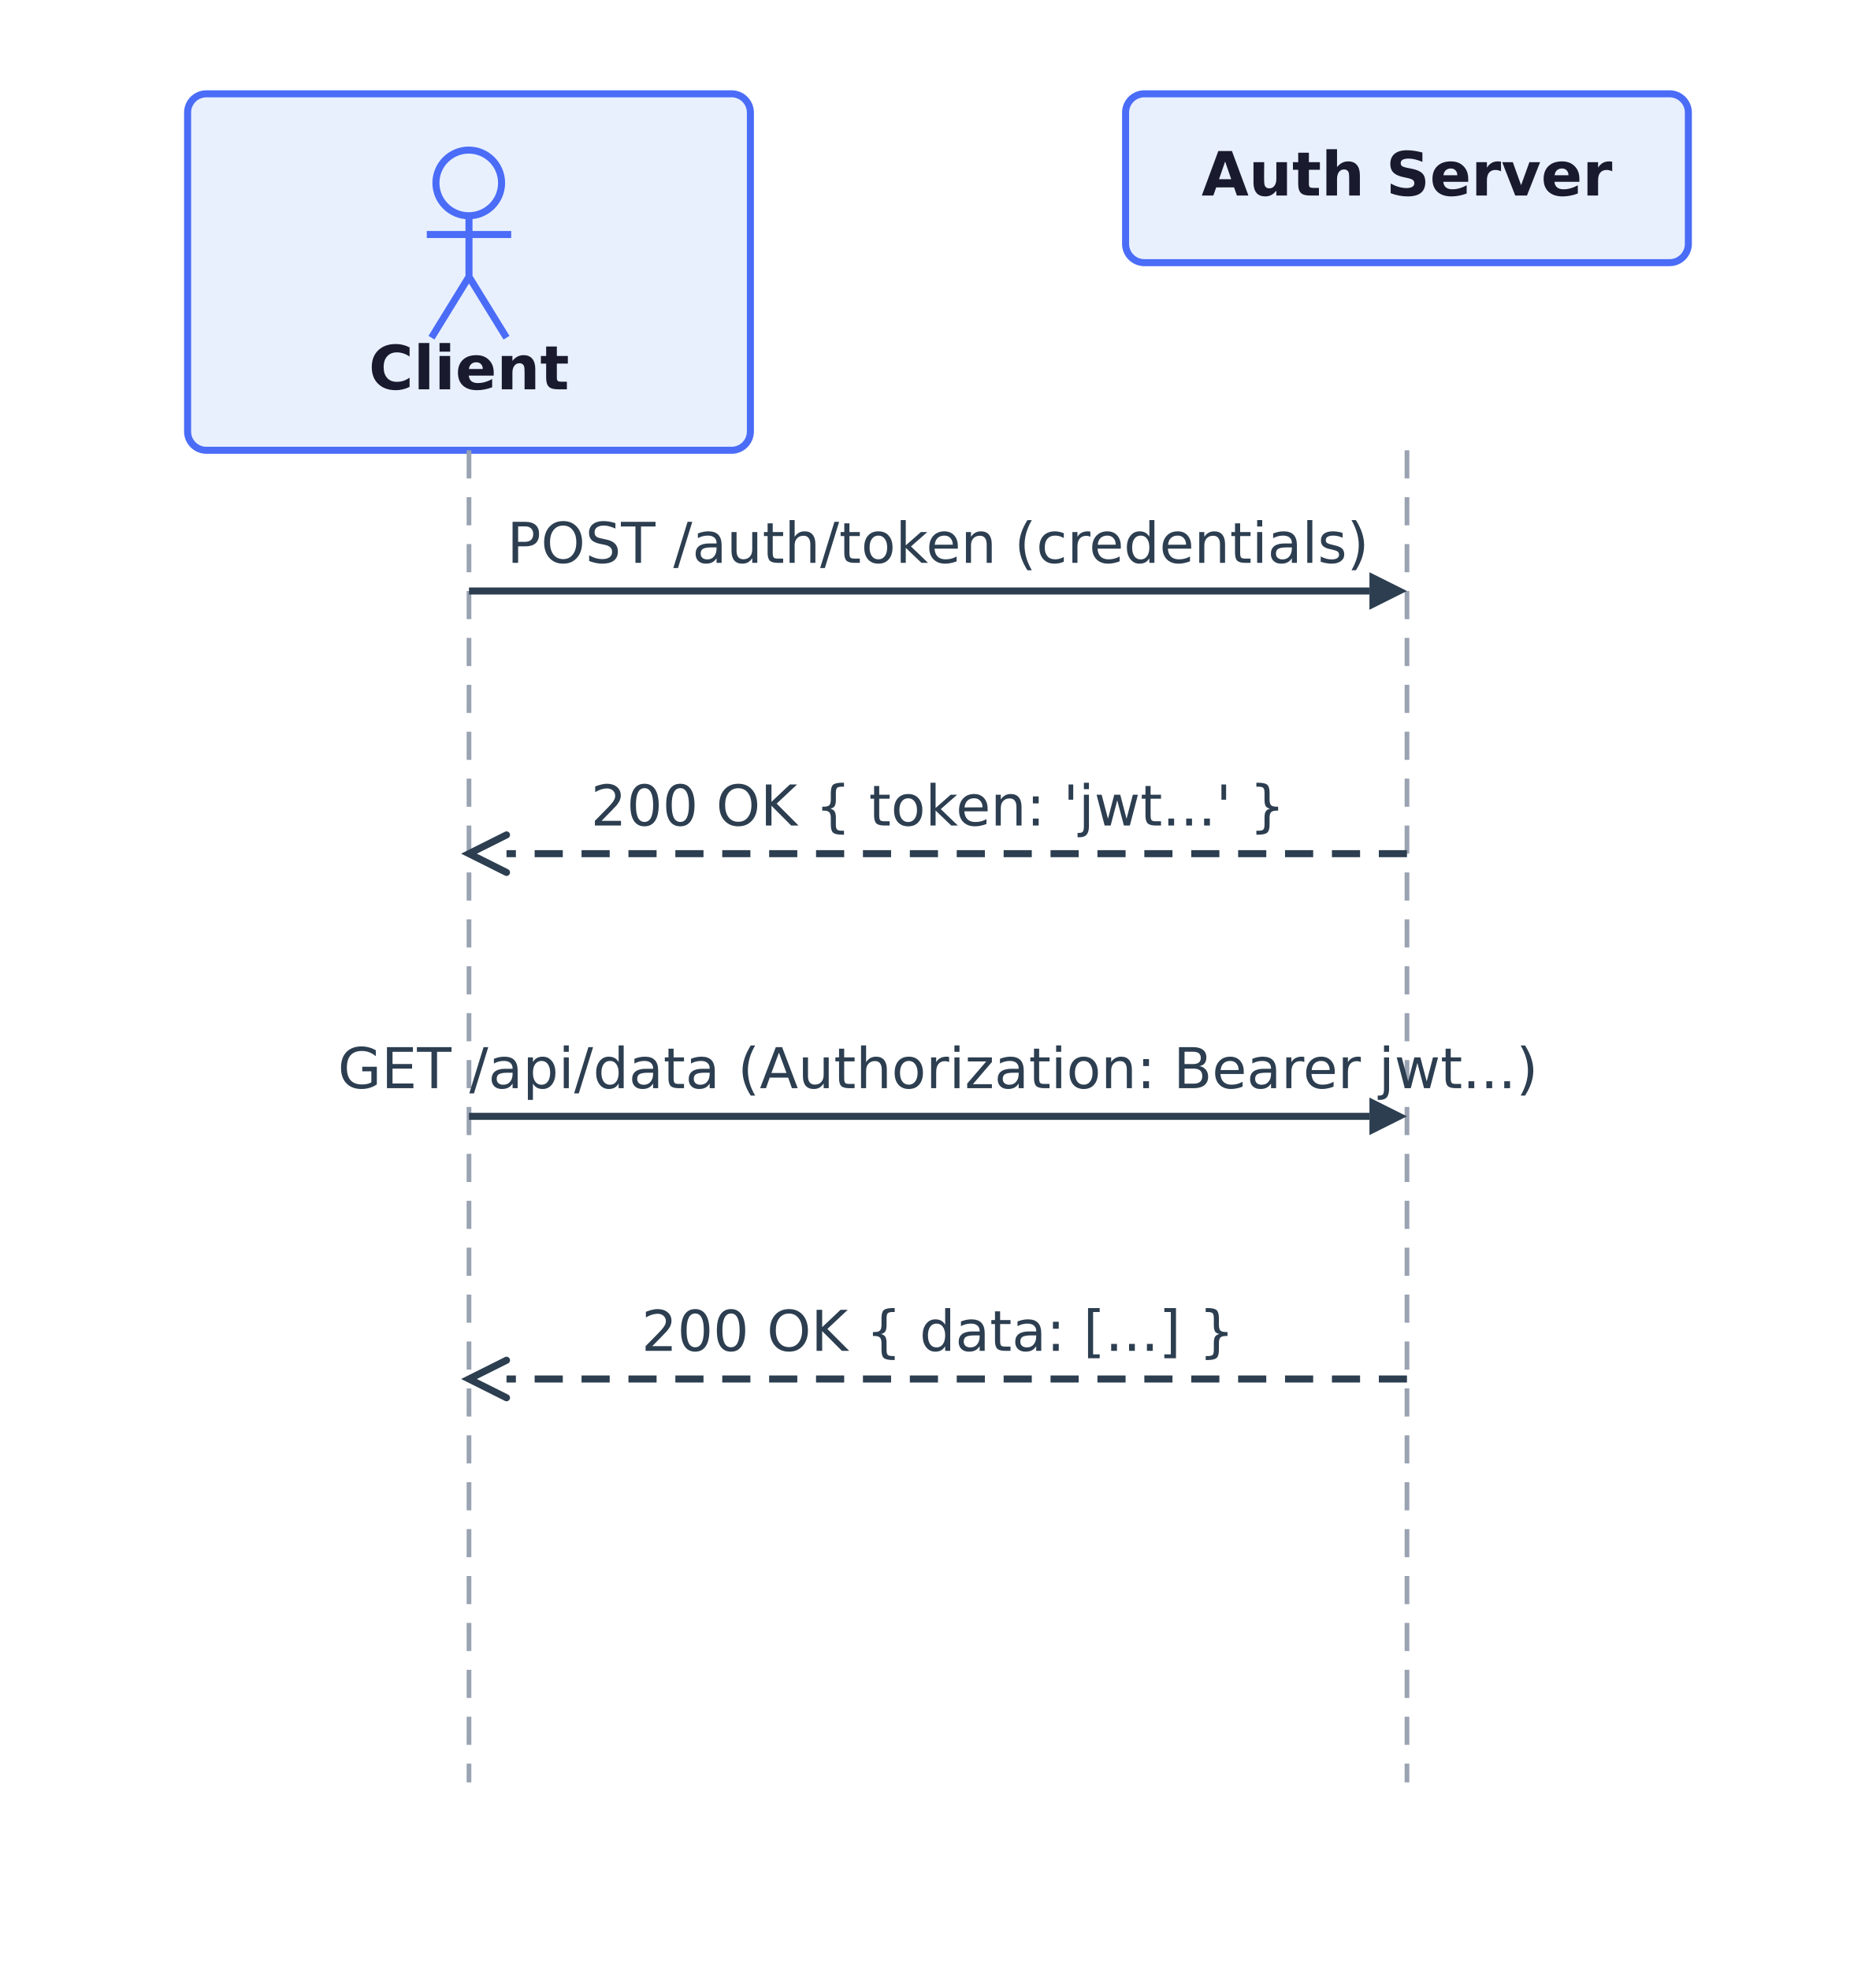
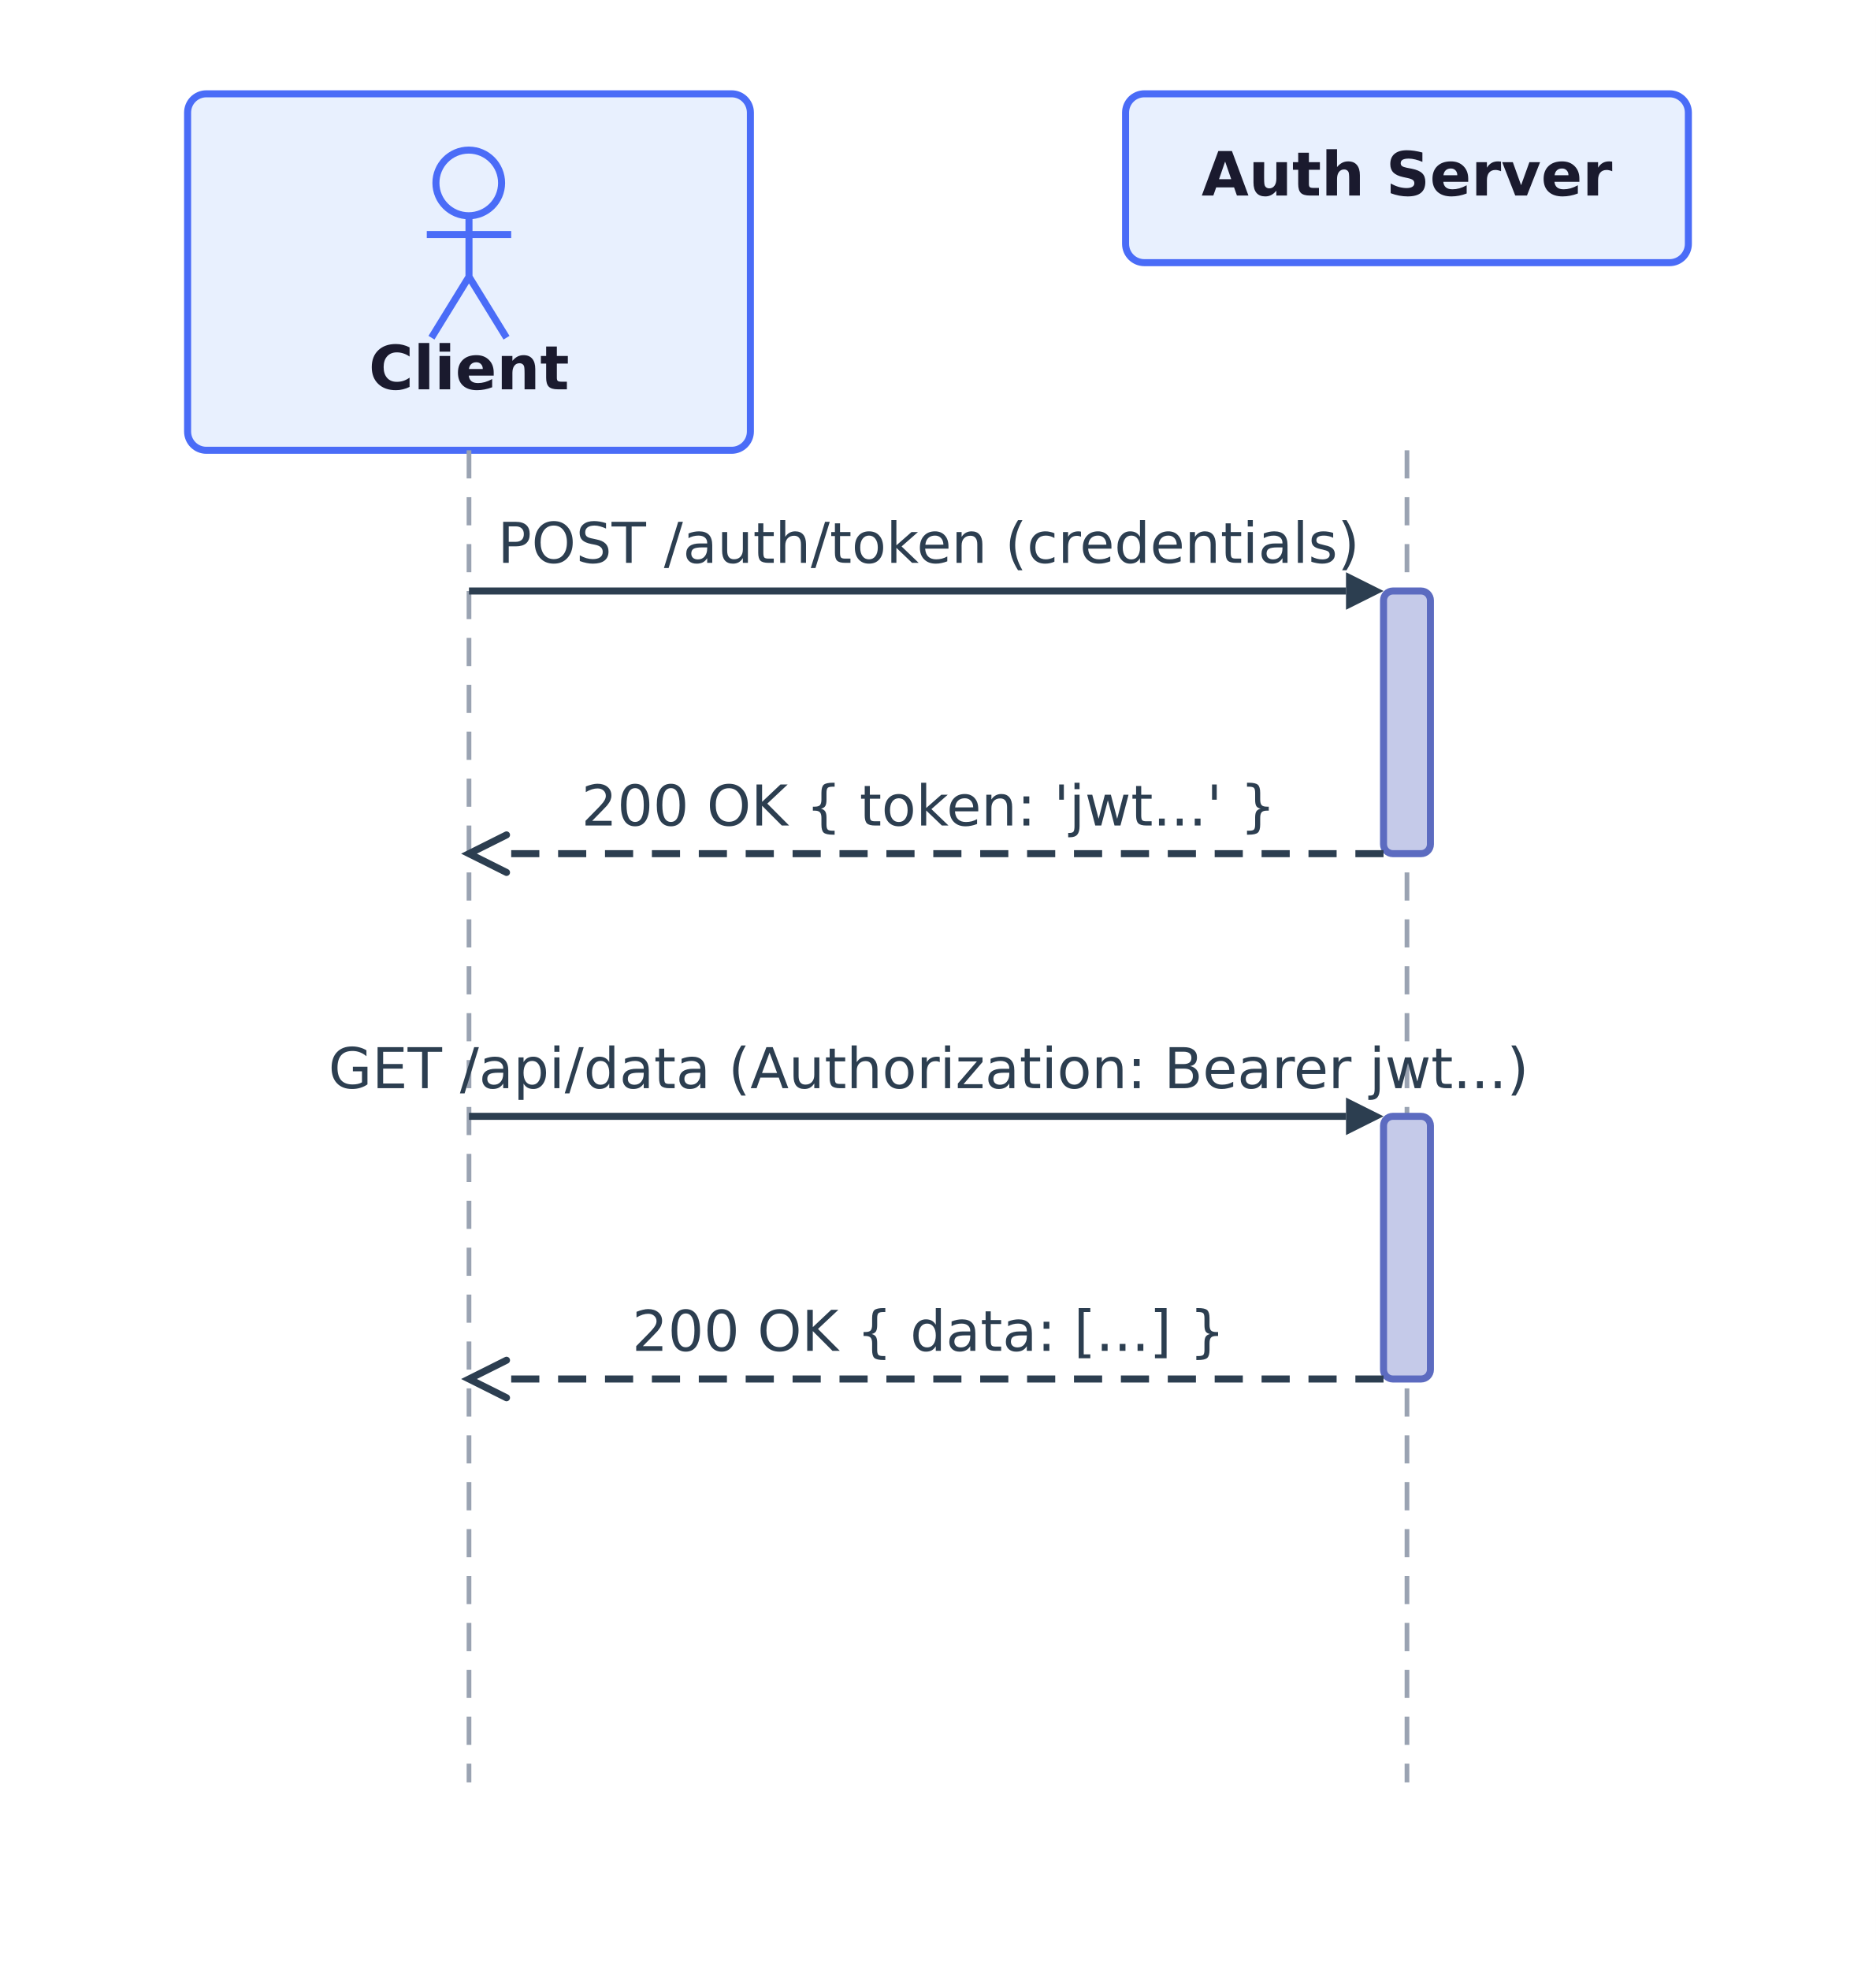
<svg xmlns="http://www.w3.org/2000/svg" height="420" version="1.1" viewBox="0 0 400 420" width="400">
  <rect fill="#ffffff" height="420" width="400" x="0" y="0" />
  <rect fill="#e8f0fe" height="76" rx="4" stroke="#4a6cf7" stroke-width="1.5" width="120" x="40" y="20" />
  <path d="M 100 32 A 7 7 0 1 1 99.9 32 Z M 100 46 L 100 59 M 91 50 L 109 50 M 100 59 L 92 72 M 100 59 L 108 72" fill="none" stroke="#4a6cf7" stroke-width="1.5" />
  <text dominant-baseline="alphabetic" fill="#1a1a2e" font-family="DejaVu Sans" font-size="13" font-weight="700" text-anchor="middle" x="100" y="83">Client</text>
  <line stroke="#9aa3b2" stroke-dasharray="6,4" stroke-width="1" x1="100" x2="100" y1="96" y2="380" />
  <rect fill="#e8f0fe" height="36" rx="4" stroke="#4a6cf7" stroke-width="1.5" width="120" x="240" y="20" />
  <text dominant-baseline="middle" fill="#1a1a2e" font-family="DejaVu Sans" font-size="13" font-weight="700" text-anchor="middle" x="300" y="38">Auth Server</text>
  <line stroke="#9aa3b2" stroke-dasharray="6,4" stroke-width="1" x1="300" x2="300" y1="96" y2="380" />
-   <line stroke="#2c3e50" stroke-width="1.5" x1="100" x2="292" y1="126" y2="126" />
-   <path d="M 300 126 L 292 122 L 292 130 Z" fill="#2c3e50" stroke="none" stroke-width="0" />
-   <text dominant-baseline="alphabetic" fill="#2c3e50" font-family="DejaVu Sans" font-size="12" font-weight="400" text-anchor="middle" x="200" y="120">POST /auth/token (credentials)</text>
-   <line stroke="#2c3e50" stroke-dasharray="6,4" stroke-width="1.5" x1="300" x2="108" y1="182" y2="182" />
+   <rect fill="#c5cae9" height="56" rx="2" stroke="#5c6bc0" stroke-width="1.5" width="10" x="295" y="126" />
+   <rect fill="#c5cae9" height="56" rx="2" stroke="#5c6bc0" stroke-width="1.5" width="10" x="295" y="238" />
+   <line stroke="#2c3e50" stroke-width="1.5" x1="100" x2="287" y1="126" y2="126" />
+   <path d="M 295 126 L 287 122 L 287 130 Z" fill="#2c3e50" stroke="none" stroke-width="0" />
+   <text dominant-baseline="alphabetic" fill="#2c3e50" font-family="DejaVu Sans" font-size="12" font-weight="400" text-anchor="middle" x="198" y="120">POST /auth/token (credentials)</text>
+   <line stroke="#2c3e50" stroke-dasharray="6,4" stroke-width="1.5" x1="295" x2="108" y1="182" y2="182" />
  <path d="M 108 178 L 100 182 L 108 186" fill="none" stroke="#2c3e50" stroke-linecap="round" stroke-width="1.5" />
-   <text dominant-baseline="alphabetic" fill="#2c3e50" font-family="DejaVu Sans" font-size="12" font-weight="400" text-anchor="middle" x="200" y="176">200 OK { token: 'jwt...' }</text>
-   <line stroke="#2c3e50" stroke-width="1.5" x1="100" x2="292" y1="238" y2="238" />
-   <path d="M 300 238 L 292 234 L 292 242 Z" fill="#2c3e50" stroke="none" stroke-width="0" />
-   <text dominant-baseline="alphabetic" fill="#2c3e50" font-family="DejaVu Sans" font-size="12" font-weight="400" text-anchor="middle" x="200" y="232">GET /api/data (Authorization: Bearer jwt...)</text>
-   <line stroke="#2c3e50" stroke-dasharray="6,4" stroke-width="1.5" x1="300" x2="108" y1="294" y2="294" />
+   <text dominant-baseline="alphabetic" fill="#2c3e50" font-family="DejaVu Sans" font-size="12" font-weight="400" text-anchor="middle" x="198" y="176">200 OK { token: 'jwt...' }</text>
+   <line stroke="#2c3e50" stroke-width="1.5" x1="100" x2="287" y1="238" y2="238" />
+   <path d="M 295 238 L 287 234 L 287 242 Z" fill="#2c3e50" stroke="none" stroke-width="0" />
+   <text dominant-baseline="alphabetic" fill="#2c3e50" font-family="DejaVu Sans" font-size="12" font-weight="400" text-anchor="middle" x="198" y="232">GET /api/data (Authorization: Bearer jwt...)</text>
+   <line stroke="#2c3e50" stroke-dasharray="6,4" stroke-width="1.5" x1="295" x2="108" y1="294" y2="294" />
  <path d="M 108 290 L 100 294 L 108 298" fill="none" stroke="#2c3e50" stroke-linecap="round" stroke-width="1.5" />
-   <text dominant-baseline="alphabetic" fill="#2c3e50" font-family="DejaVu Sans" font-size="12" font-weight="400" text-anchor="middle" x="200" y="288">200 OK { data: [...] }</text>
+   <text dominant-baseline="alphabetic" fill="#2c3e50" font-family="DejaVu Sans" font-size="12" font-weight="400" text-anchor="middle" x="198" y="288">200 OK { data: [...] }</text>
</svg>
